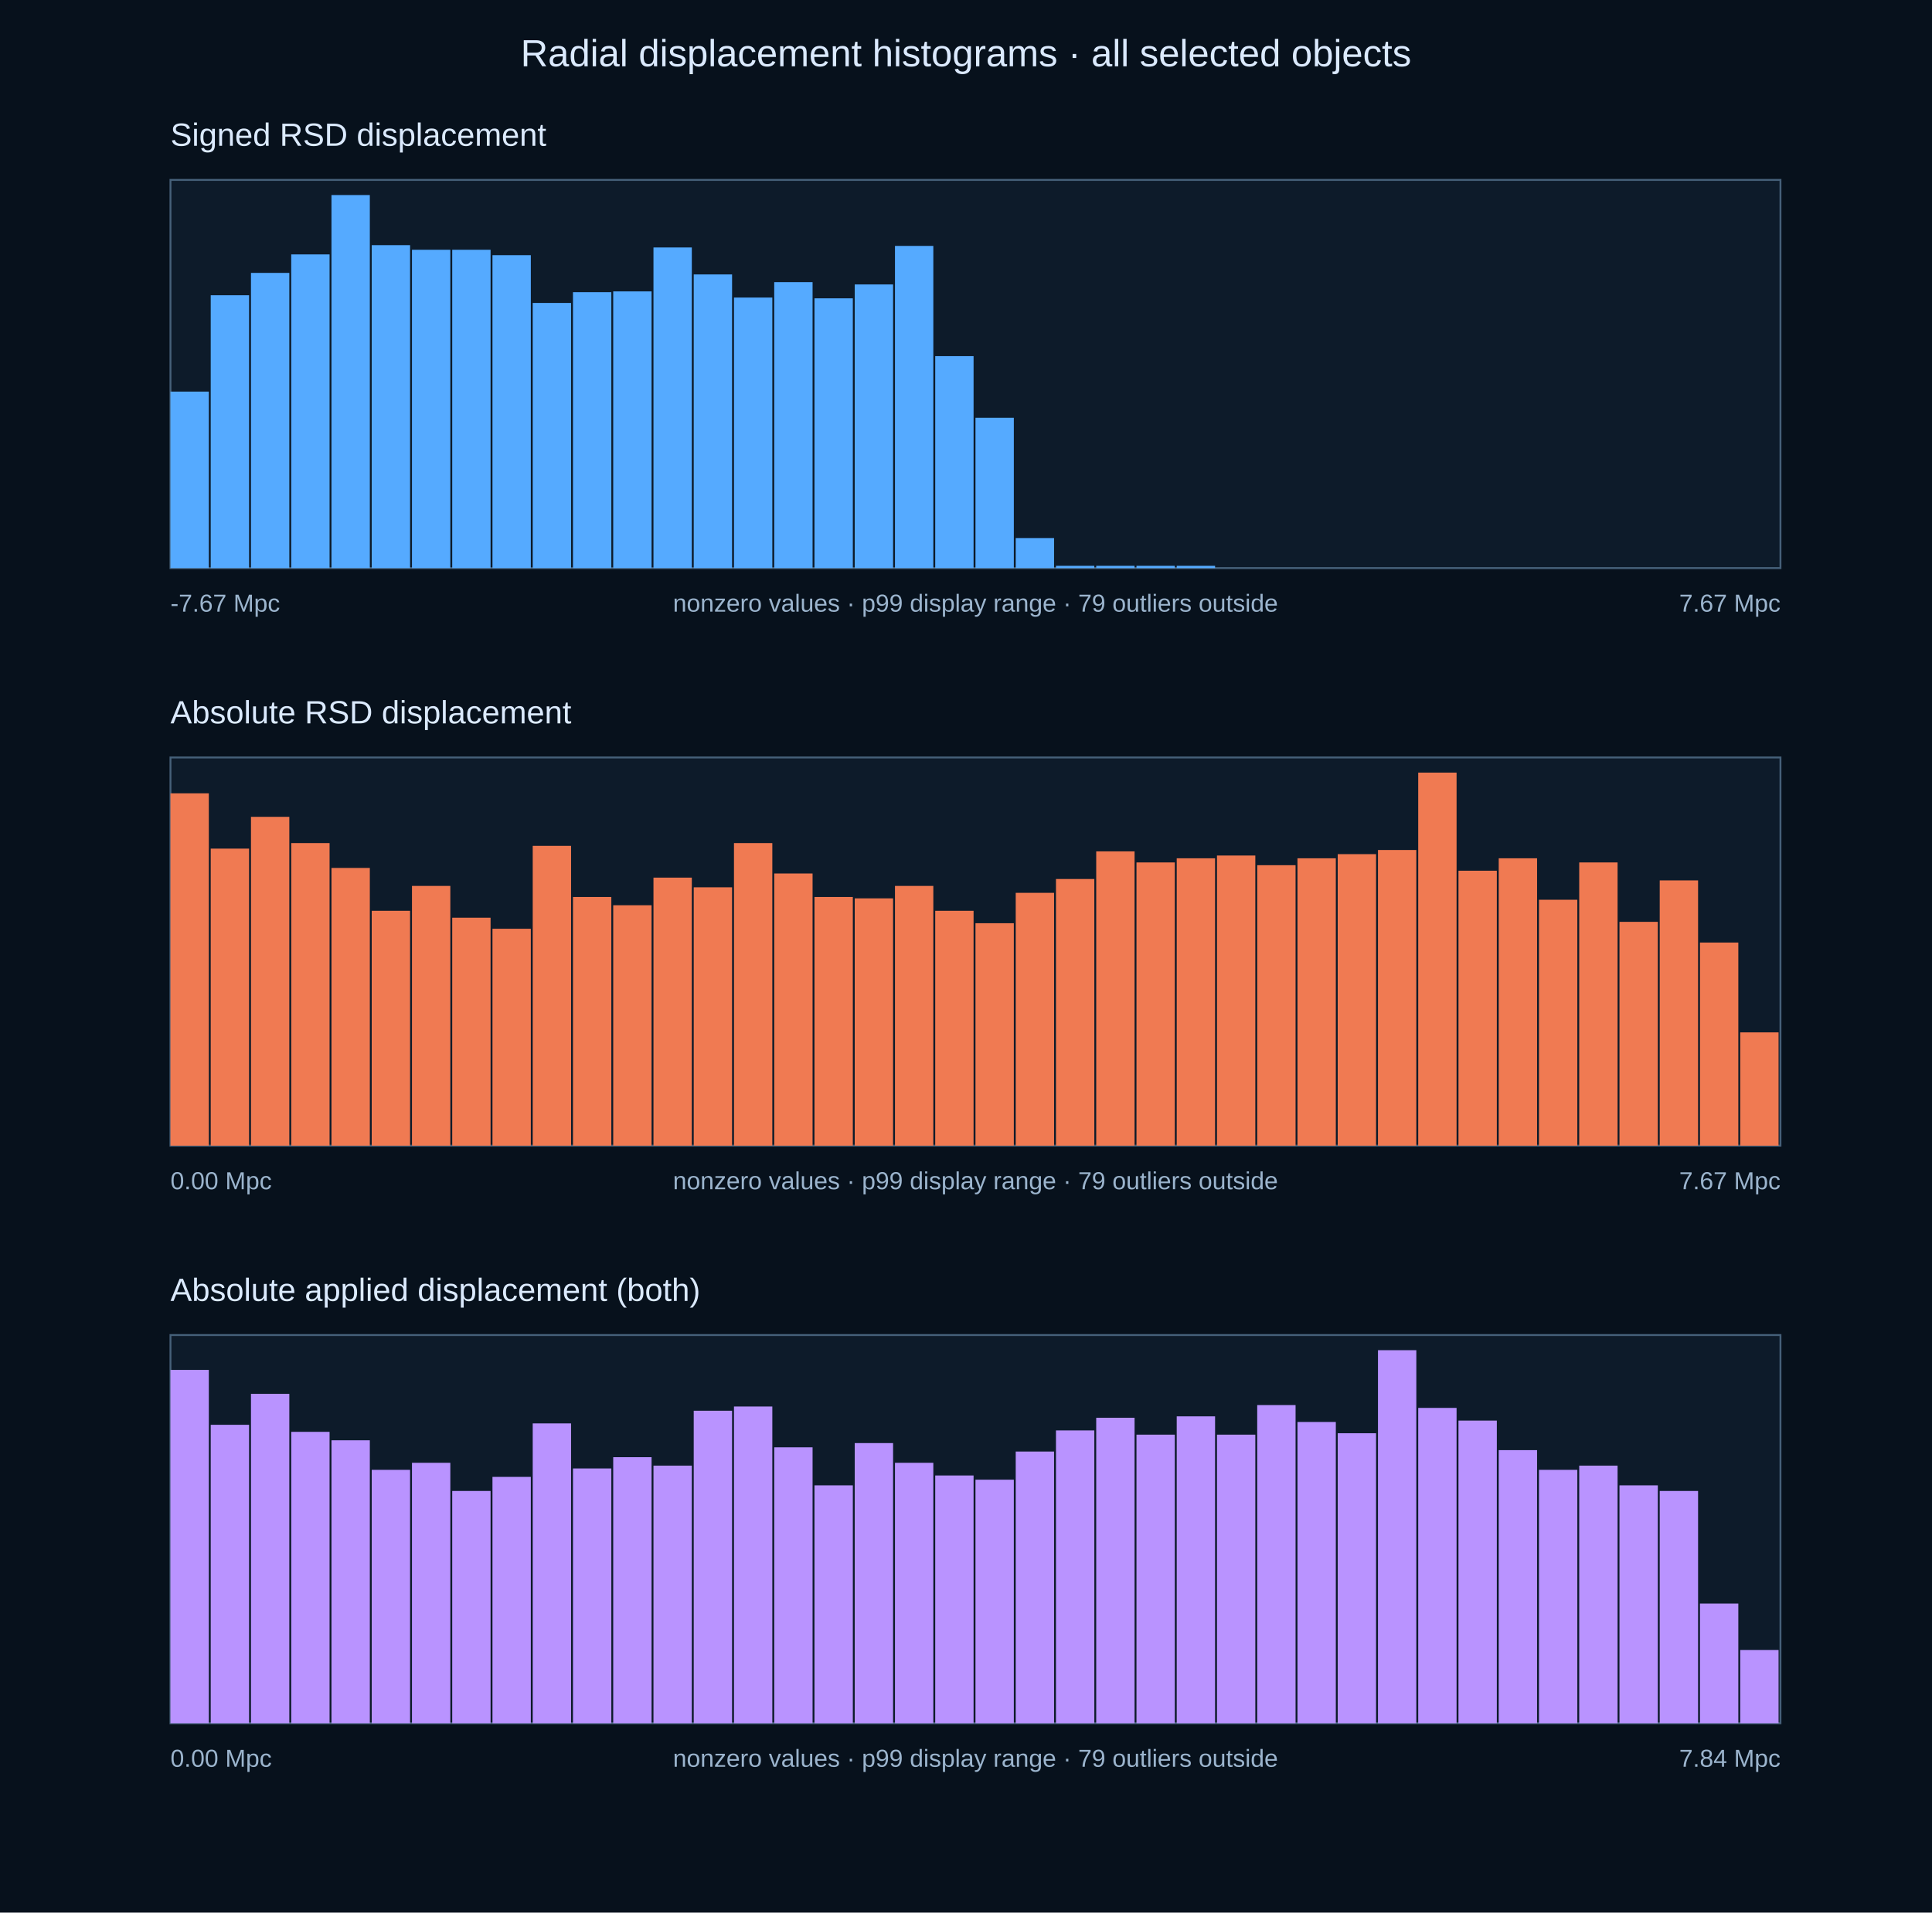
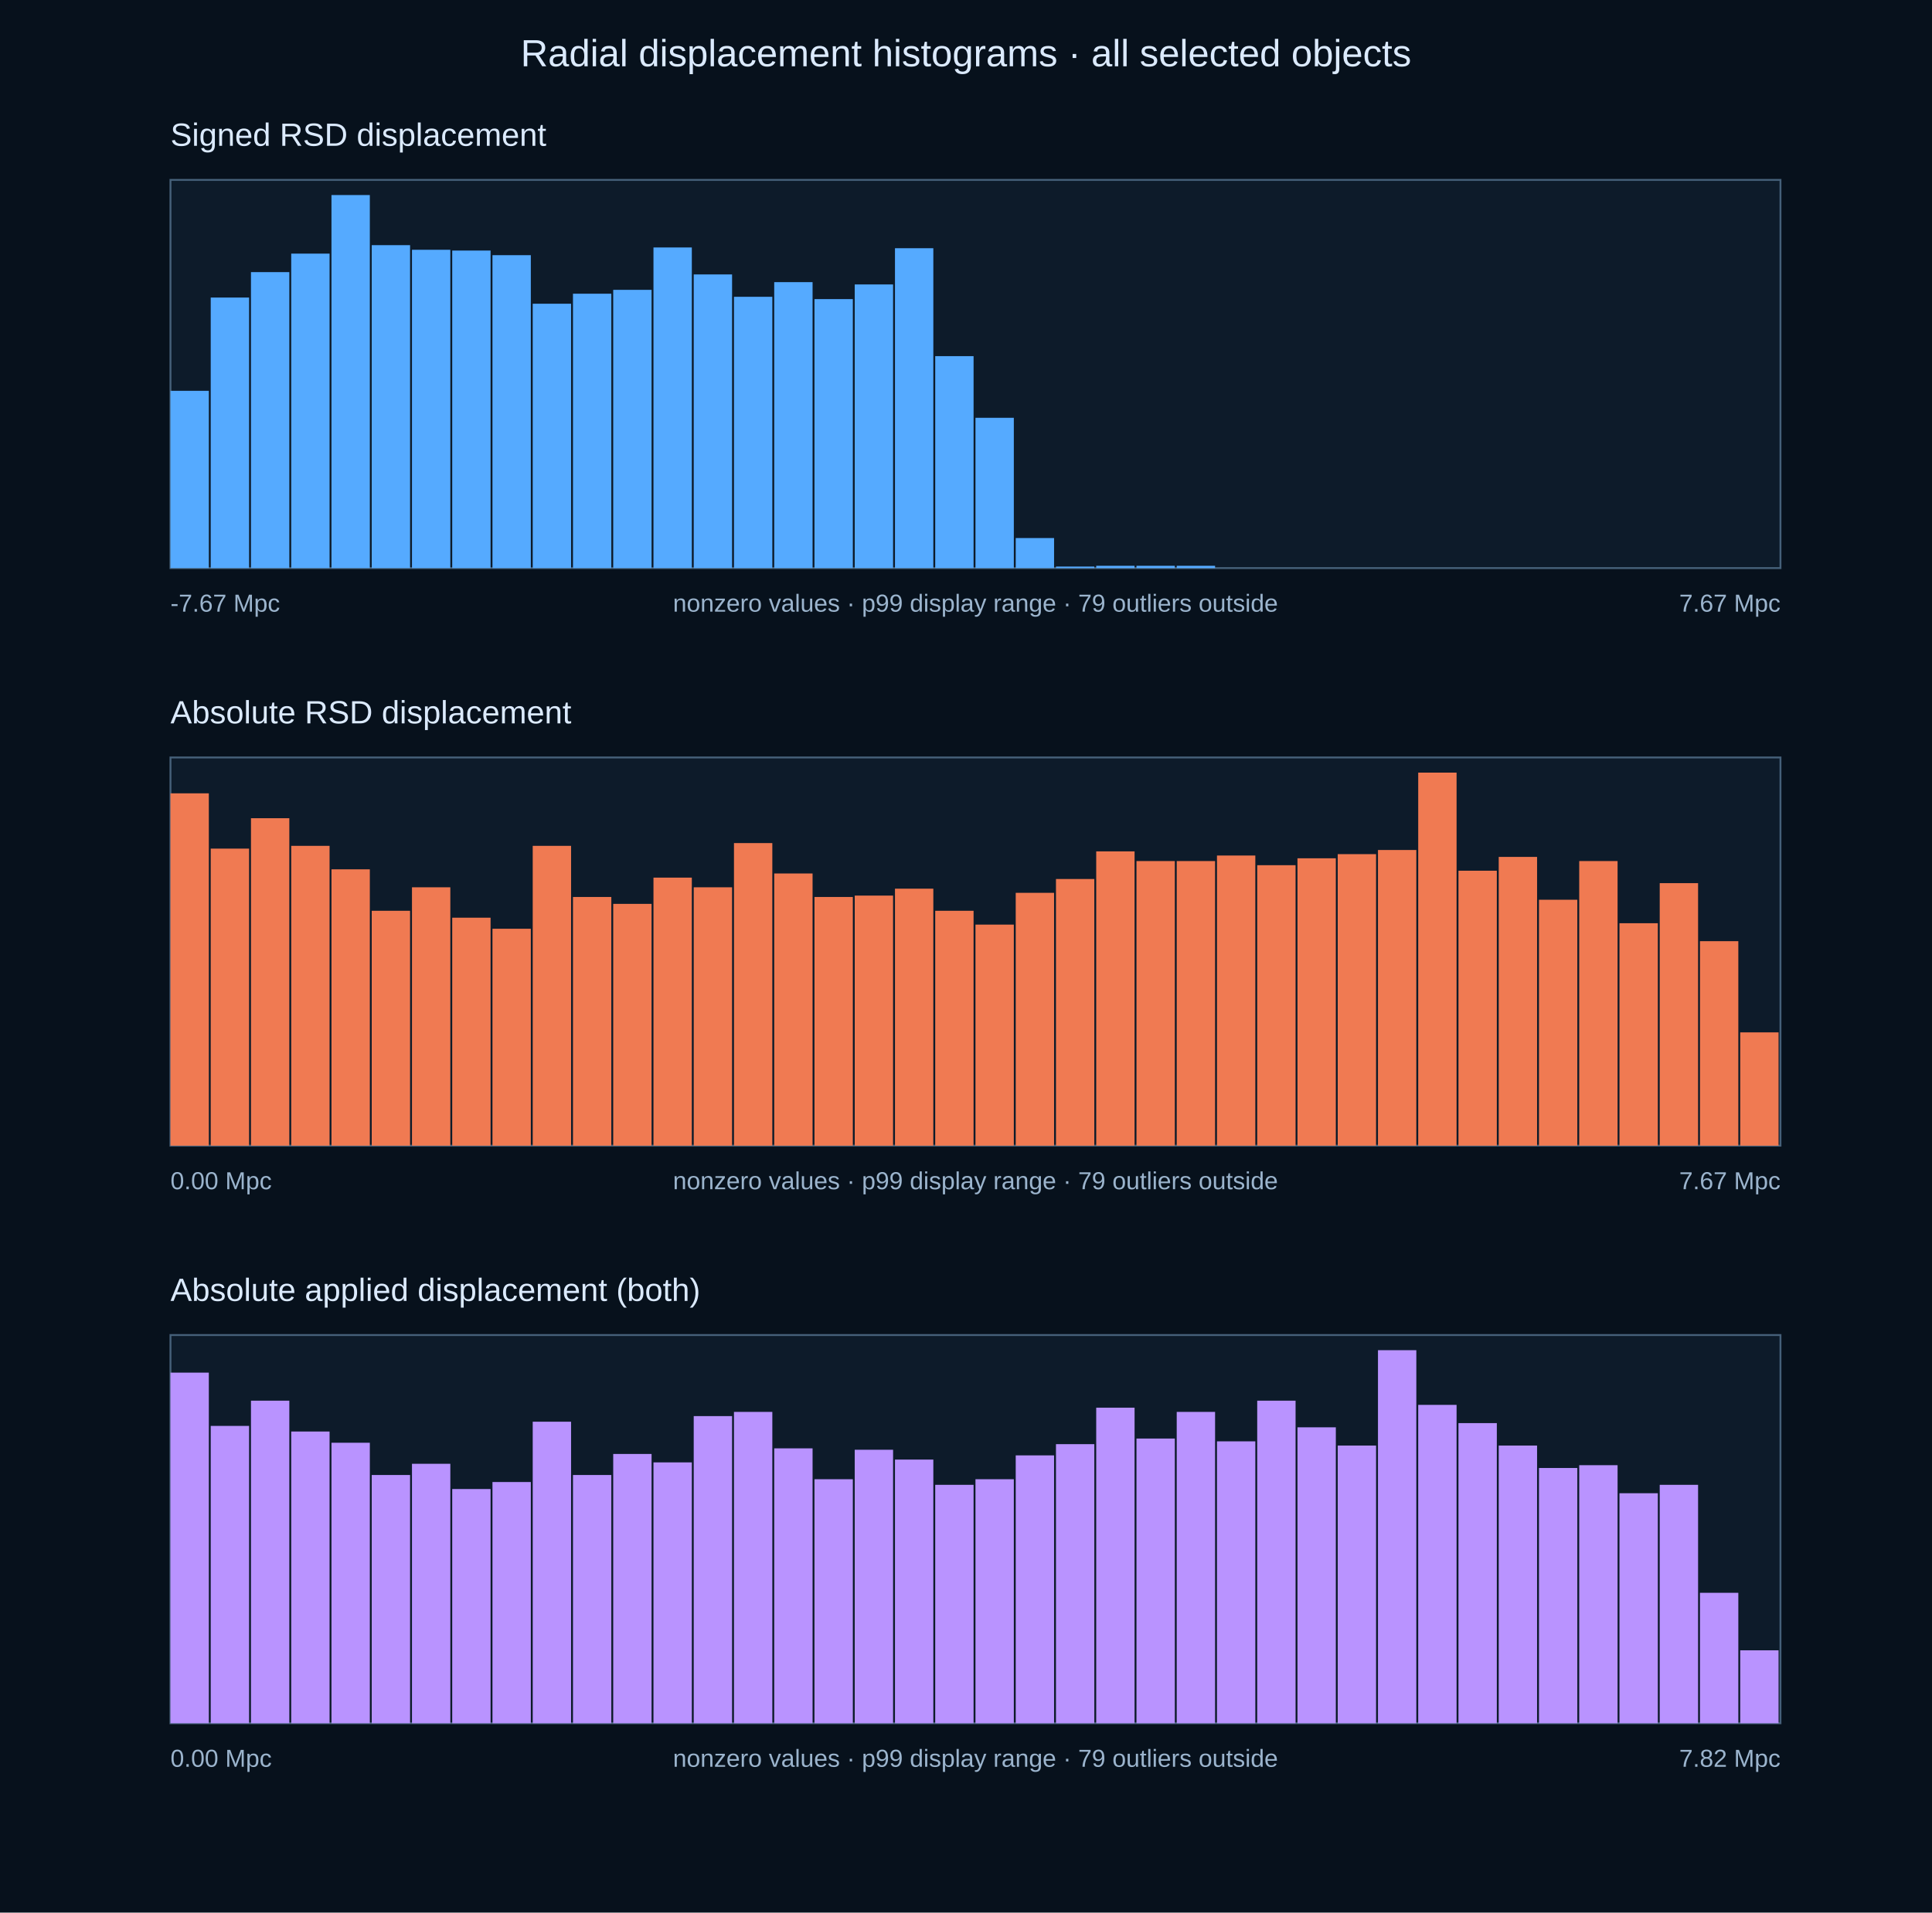
<svg xmlns="http://www.w3.org/2000/svg" viewBox="0 0 1020 1010">
  <rect width="1020" height="1010" fill="#07111c" />
  <style>text{font-family:Arial,sans-serif;fill:#dbeafe}.sub{font-size:13px;fill:#9bb4cd}</style>
  <text x="510" y="35" text-anchor="middle" font-size="20">Radial displacement histograms · all selected objects</text>
  <text x="90" y="77" font-size="17">Signed RSD displacement</text>
  <rect x="90" y="95" width="850" height="205" fill="#0d1b2a" stroke="#456079" />
-   <rect x="90.00" y="206.79" width="20.25" height="93.21" fill="#55aaff" />
-   <rect x="111.25" y="155.91" width="20.25" height="144.09" fill="#55aaff" />
-   <rect x="132.50" y="144.11" width="20.25" height="155.89" fill="#55aaff" />
-   <rect x="153.75" y="134.34" width="20.25" height="165.66" fill="#55aaff" />
+   <rect x="90.00" y="206.38" width="20.25" height="93.62" fill="#55aaff" />
+   <rect x="111.25" y="157.13" width="20.25" height="142.87" fill="#55aaff" />
+   <rect x="132.50" y="143.70" width="20.25" height="156.30" fill="#55aaff" />
+   <rect x="153.75" y="133.93" width="20.25" height="166.07" fill="#55aaff" />
  <rect x="175.00" y="103.00" width="20.25" height="197.00" fill="#55aaff" />
  <rect x="196.25" y="129.46" width="20.25" height="170.54" fill="#55aaff" />
  <rect x="217.50" y="131.90" width="20.25" height="168.10" fill="#55aaff" />
-   <rect x="238.75" y="131.90" width="20.25" height="168.10" fill="#55aaff" />
+   <rect x="238.75" y="132.31" width="20.25" height="167.69" fill="#55aaff" />
  <rect x="260.00" y="134.75" width="20.25" height="165.25" fill="#55aaff" />
-   <rect x="281.25" y="159.98" width="20.25" height="140.02" fill="#55aaff" />
-   <rect x="302.50" y="154.29" width="20.25" height="145.71" fill="#55aaff" />
-   <rect x="323.75" y="153.88" width="20.25" height="146.12" fill="#55aaff" />
+   <rect x="281.25" y="160.39" width="20.25" height="139.61" fill="#55aaff" />
+   <rect x="302.50" y="155.10" width="20.25" height="144.90" fill="#55aaff" />
+   <rect x="323.75" y="153.06" width="20.25" height="146.94" fill="#55aaff" />
  <rect x="345.00" y="130.68" width="20.25" height="169.32" fill="#55aaff" />
  <rect x="366.25" y="144.92" width="20.25" height="155.08" fill="#55aaff" />
-   <rect x="387.50" y="157.13" width="20.25" height="142.87" fill="#55aaff" />
+   <rect x="387.50" y="156.73" width="20.25" height="143.27" fill="#55aaff" />
  <rect x="408.75" y="148.99" width="20.25" height="151.01" fill="#55aaff" />
-   <rect x="430.00" y="157.54" width="20.25" height="142.46" fill="#55aaff" />
+   <rect x="430.00" y="157.95" width="20.25" height="142.05" fill="#55aaff" />
  <rect x="451.25" y="150.21" width="20.25" height="149.79" fill="#55aaff" />
-   <rect x="472.50" y="129.86" width="20.25" height="170.14" fill="#55aaff" />
+   <rect x="472.50" y="131.08" width="20.25" height="168.92" fill="#55aaff" />
  <rect x="493.75" y="188.07" width="20.25" height="111.93" fill="#55aaff" />
  <rect x="515.00" y="220.63" width="20.25" height="79.37" fill="#55aaff" />
  <rect x="536.25" y="284.13" width="20.25" height="15.87" fill="#55aaff" />
-   <rect x="557.50" y="298.78" width="20.25" height="1.22" fill="#55aaff" />
+   <rect x="557.50" y="299.19" width="20.25" height="0.81" fill="#55aaff" />
  <rect x="578.75" y="298.78" width="20.25" height="1.22" fill="#55aaff" />
  <rect x="600.00" y="298.78" width="20.25" height="1.22" fill="#55aaff" />
  <rect x="621.25" y="298.78" width="20.25" height="1.22" fill="#55aaff" />
  <rect x="642.50" y="300.00" width="20.25" height="0.00" fill="#55aaff" />
  <rect x="663.75" y="300.00" width="20.25" height="0.00" fill="#55aaff" />
  <rect x="685.00" y="300.00" width="20.25" height="0.00" fill="#55aaff" />
  <rect x="706.25" y="300.00" width="20.25" height="0.00" fill="#55aaff" />
  <rect x="727.50" y="300.00" width="20.25" height="0.00" fill="#55aaff" />
  <rect x="748.75" y="300.00" width="20.25" height="0.00" fill="#55aaff" />
  <rect x="770.00" y="300.00" width="20.25" height="0.00" fill="#55aaff" />
  <rect x="791.25" y="300.00" width="20.25" height="0.00" fill="#55aaff" />
  <rect x="812.50" y="300.00" width="20.25" height="0.00" fill="#55aaff" />
  <rect x="833.75" y="300.00" width="20.25" height="0.00" fill="#55aaff" />
  <rect x="855.00" y="300.00" width="20.25" height="0.00" fill="#55aaff" />
  <rect x="876.25" y="300.00" width="20.25" height="0.00" fill="#55aaff" />
  <rect x="897.50" y="300.00" width="20.25" height="0.00" fill="#55aaff" />
  <rect x="918.75" y="300.00" width="20.25" height="0.00" fill="#55aaff" />
  <text x="90" y="323" class="sub">-7.67 Mpc</text>
  <text x="940" y="323" text-anchor="end" class="sub">7.67 Mpc</text>
  <text x="515.0" y="323" text-anchor="middle" class="sub">nonzero values · p99 display range · 79 outliers outside</text>
  <text x="90" y="382" font-size="17">Absolute RSD displacement</text>
  <rect x="90" y="400" width="850" height="205" fill="#0d1b2a" stroke="#456079" />
  <rect x="90.00" y="418.94" width="20.25" height="186.06" fill="#f07a52" />
  <rect x="111.25" y="448.13" width="20.25" height="156.87" fill="#f07a52" />
-   <rect x="132.50" y="431.35" width="20.25" height="173.65" fill="#f07a52" />
-   <rect x="153.75" y="445.21" width="20.25" height="159.79" fill="#f07a52" />
-   <rect x="175.00" y="458.34" width="20.25" height="146.66" fill="#f07a52" />
+   <rect x="132.50" y="432.08" width="20.25" height="172.92" fill="#f07a52" />
+   <rect x="153.75" y="446.67" width="20.25" height="158.33" fill="#f07a52" />
+   <rect x="175.00" y="459.07" width="20.25" height="145.93" fill="#f07a52" />
  <rect x="196.25" y="480.96" width="20.25" height="124.04" fill="#f07a52" />
-   <rect x="217.50" y="467.83" width="20.25" height="137.17" fill="#f07a52" />
+   <rect x="217.50" y="468.56" width="20.25" height="136.44" fill="#f07a52" />
  <rect x="238.75" y="484.61" width="20.25" height="120.39" fill="#f07a52" />
  <rect x="260.00" y="490.45" width="20.25" height="114.55" fill="#f07a52" />
  <rect x="281.25" y="446.67" width="20.25" height="158.33" fill="#f07a52" />
  <rect x="302.50" y="473.67" width="20.25" height="131.33" fill="#f07a52" />
-   <rect x="323.75" y="478.04" width="20.25" height="126.96" fill="#f07a52" />
+   <rect x="323.75" y="477.31" width="20.25" height="127.69" fill="#f07a52" />
  <rect x="345.00" y="463.45" width="20.25" height="141.55" fill="#f07a52" />
  <rect x="366.25" y="468.56" width="20.25" height="136.44" fill="#f07a52" />
  <rect x="387.50" y="445.21" width="20.25" height="159.79" fill="#f07a52" />
  <rect x="408.75" y="461.26" width="20.25" height="143.74" fill="#f07a52" />
  <rect x="430.00" y="473.67" width="20.25" height="131.33" fill="#f07a52" />
-   <rect x="451.25" y="474.40" width="20.25" height="130.60" fill="#f07a52" />
-   <rect x="472.50" y="467.83" width="20.25" height="137.17" fill="#f07a52" />
+   <rect x="451.25" y="472.94" width="20.25" height="132.06" fill="#f07a52" />
+   <rect x="472.50" y="469.29" width="20.25" height="135.71" fill="#f07a52" />
  <rect x="493.75" y="480.96" width="20.25" height="124.04" fill="#f07a52" />
-   <rect x="515.00" y="487.53" width="20.25" height="117.47" fill="#f07a52" />
+   <rect x="515.00" y="488.26" width="20.25" height="116.74" fill="#f07a52" />
  <rect x="536.25" y="471.48" width="20.25" height="133.52" fill="#f07a52" />
  <rect x="557.50" y="464.18" width="20.25" height="140.82" fill="#f07a52" />
  <rect x="578.75" y="449.59" width="20.25" height="155.41" fill="#f07a52" />
-   <rect x="600.00" y="455.43" width="20.25" height="149.57" fill="#f07a52" />
-   <rect x="621.25" y="453.24" width="20.25" height="151.76" fill="#f07a52" />
+   <rect x="600.00" y="454.70" width="20.25" height="150.30" fill="#f07a52" />
+   <rect x="621.25" y="454.70" width="20.25" height="150.30" fill="#f07a52" />
  <rect x="642.50" y="451.78" width="20.25" height="153.22" fill="#f07a52" />
  <rect x="663.75" y="456.89" width="20.25" height="148.11" fill="#f07a52" />
  <rect x="685.00" y="453.24" width="20.25" height="151.76" fill="#f07a52" />
  <rect x="706.25" y="451.05" width="20.25" height="153.95" fill="#f07a52" />
  <rect x="727.50" y="448.86" width="20.25" height="156.14" fill="#f07a52" />
  <rect x="748.75" y="408.00" width="20.25" height="197.00" fill="#f07a52" />
  <rect x="770.00" y="459.80" width="20.25" height="145.20" fill="#f07a52" />
-   <rect x="791.25" y="453.24" width="20.25" height="151.76" fill="#f07a52" />
+   <rect x="791.25" y="452.51" width="20.25" height="152.49" fill="#f07a52" />
  <rect x="812.50" y="475.13" width="20.25" height="129.87" fill="#f07a52" />
-   <rect x="833.75" y="455.43" width="20.25" height="149.57" fill="#f07a52" />
-   <rect x="855.00" y="486.80" width="20.25" height="118.20" fill="#f07a52" />
-   <rect x="876.25" y="464.91" width="20.25" height="140.09" fill="#f07a52" />
-   <rect x="897.50" y="497.74" width="20.25" height="107.26" fill="#f07a52" />
+   <rect x="833.75" y="454.70" width="20.25" height="150.30" fill="#f07a52" />
+   <rect x="855.00" y="487.53" width="20.25" height="117.47" fill="#f07a52" />
+   <rect x="876.25" y="466.37" width="20.25" height="138.63" fill="#f07a52" />
+   <rect x="897.50" y="497.01" width="20.25" height="107.99" fill="#f07a52" />
  <rect x="918.75" y="545.17" width="20.25" height="59.83" fill="#f07a52" />
  <text x="90" y="628" class="sub">0.00 Mpc</text>
  <text x="940" y="628" text-anchor="end" class="sub">7.67 Mpc</text>
  <text x="515.0" y="628" text-anchor="middle" class="sub">nonzero values · p99 display range · 79 outliers outside</text>
  <text x="90" y="687" font-size="17">Absolute applied displacement (both)</text>
  <rect x="90" y="705" width="850" height="205" fill="#0d1b2a" stroke="#456079" />
-   <rect x="90.00" y="723.41" width="20.25" height="186.59" fill="#b993ff" />
-   <rect x="111.25" y="752.40" width="20.25" height="157.60" fill="#b993ff" />
-   <rect x="132.50" y="736.05" width="20.25" height="173.95" fill="#b993ff" />
-   <rect x="153.75" y="756.12" width="20.25" height="153.88" fill="#b993ff" />
-   <rect x="175.00" y="760.58" width="20.25" height="149.42" fill="#b993ff" />
-   <rect x="196.25" y="776.19" width="20.25" height="133.81" fill="#b993ff" />
-   <rect x="217.50" y="772.47" width="20.25" height="137.53" fill="#b993ff" />
-   <rect x="238.75" y="787.34" width="20.25" height="122.66" fill="#b993ff" />
-   <rect x="260.00" y="779.91" width="20.25" height="130.09" fill="#b993ff" />
-   <rect x="281.25" y="751.66" width="20.25" height="158.34" fill="#b993ff" />
-   <rect x="302.50" y="775.45" width="20.25" height="134.55" fill="#b993ff" />
-   <rect x="323.75" y="769.50" width="20.25" height="140.50" fill="#b993ff" />
-   <rect x="345.00" y="773.96" width="20.25" height="136.04" fill="#b993ff" />
-   <rect x="366.25" y="744.97" width="20.25" height="165.03" fill="#b993ff" />
-   <rect x="387.50" y="742.74" width="20.25" height="167.26" fill="#b993ff" />
-   <rect x="408.75" y="764.29" width="20.25" height="145.71" fill="#b993ff" />
-   <rect x="430.00" y="784.37" width="20.25" height="125.63" fill="#b993ff" />
-   <rect x="451.25" y="762.06" width="20.25" height="147.94" fill="#b993ff" />
-   <rect x="472.50" y="772.47" width="20.25" height="137.53" fill="#b993ff" />
-   <rect x="493.75" y="779.16" width="20.25" height="130.84" fill="#b993ff" />
-   <rect x="515.00" y="781.39" width="20.25" height="128.61" fill="#b993ff" />
-   <rect x="536.25" y="766.52" width="20.25" height="143.48" fill="#b993ff" />
-   <rect x="557.50" y="755.37" width="20.25" height="154.63" fill="#b993ff" />
-   <rect x="578.75" y="748.68" width="20.25" height="161.32" fill="#b993ff" />
-   <rect x="600.00" y="757.60" width="20.25" height="152.40" fill="#b993ff" />
-   <rect x="621.25" y="747.94" width="20.25" height="162.06" fill="#b993ff" />
-   <rect x="642.50" y="757.60" width="20.25" height="152.40" fill="#b993ff" />
-   <rect x="663.75" y="741.99" width="20.25" height="168.01" fill="#b993ff" />
-   <rect x="685.00" y="750.91" width="20.25" height="159.09" fill="#b993ff" />
-   <rect x="706.25" y="756.86" width="20.25" height="153.14" fill="#b993ff" />
+   <rect x="90.00" y="724.85" width="20.25" height="185.15" fill="#b993ff" />
+   <rect x="111.25" y="752.99" width="20.25" height="157.01" fill="#b993ff" />
+   <rect x="132.50" y="739.66" width="20.25" height="170.34" fill="#b993ff" />
+   <rect x="153.75" y="755.95" width="20.25" height="154.05" fill="#b993ff" />
+   <rect x="175.00" y="761.88" width="20.25" height="148.12" fill="#b993ff" />
+   <rect x="196.25" y="778.91" width="20.25" height="131.09" fill="#b993ff" />
+   <rect x="217.50" y="772.99" width="20.25" height="137.01" fill="#b993ff" />
+   <rect x="238.75" y="786.32" width="20.25" height="123.68" fill="#b993ff" />
+   <rect x="260.00" y="782.62" width="20.25" height="127.38" fill="#b993ff" />
+   <rect x="281.25" y="750.77" width="20.25" height="159.23" fill="#b993ff" />
+   <rect x="302.50" y="778.91" width="20.25" height="131.09" fill="#b993ff" />
+   <rect x="323.75" y="767.80" width="20.25" height="142.20" fill="#b993ff" />
+   <rect x="345.00" y="772.25" width="20.25" height="137.75" fill="#b993ff" />
+   <rect x="366.25" y="747.81" width="20.25" height="162.19" fill="#b993ff" />
+   <rect x="387.50" y="745.59" width="20.25" height="164.41" fill="#b993ff" />
+   <rect x="408.75" y="764.84" width="20.25" height="145.16" fill="#b993ff" />
+   <rect x="430.00" y="781.14" width="20.25" height="128.86" fill="#b993ff" />
+   <rect x="451.25" y="765.58" width="20.25" height="144.42" fill="#b993ff" />
+   <rect x="472.50" y="770.77" width="20.25" height="139.23" fill="#b993ff" />
+   <rect x="493.75" y="784.10" width="20.25" height="125.90" fill="#b993ff" />
+   <rect x="515.00" y="781.14" width="20.25" height="128.86" fill="#b993ff" />
+   <rect x="536.25" y="768.55" width="20.25" height="141.45" fill="#b993ff" />
+   <rect x="557.50" y="762.62" width="20.25" height="147.38" fill="#b993ff" />
+   <rect x="578.75" y="743.36" width="20.25" height="166.64" fill="#b993ff" />
+   <rect x="600.00" y="759.66" width="20.25" height="150.34" fill="#b993ff" />
+   <rect x="621.25" y="745.59" width="20.25" height="164.41" fill="#b993ff" />
+   <rect x="642.50" y="761.14" width="20.25" height="148.86" fill="#b993ff" />
+   <rect x="663.75" y="739.66" width="20.25" height="170.34" fill="#b993ff" />
+   <rect x="685.00" y="753.73" width="20.25" height="156.27" fill="#b993ff" />
+   <rect x="706.25" y="763.36" width="20.25" height="146.64" fill="#b993ff" />
  <rect x="727.50" y="713.00" width="20.25" height="197.00" fill="#b993ff" />
-   <rect x="748.75" y="743.48" width="20.25" height="166.52" fill="#b993ff" />
-   <rect x="770.00" y="750.17" width="20.25" height="159.83" fill="#b993ff" />
-   <rect x="791.25" y="765.78" width="20.25" height="144.22" fill="#b993ff" />
-   <rect x="812.50" y="776.19" width="20.25" height="133.81" fill="#b993ff" />
-   <rect x="833.75" y="773.96" width="20.25" height="136.04" fill="#b993ff" />
-   <rect x="855.00" y="784.37" width="20.25" height="125.63" fill="#b993ff" />
-   <rect x="876.25" y="787.34" width="20.25" height="122.66" fill="#b993ff" />
-   <rect x="897.50" y="846.81" width="20.25" height="63.19" fill="#b993ff" />
-   <rect x="918.75" y="871.34" width="20.25" height="38.66" fill="#b993ff" />
+   <rect x="748.75" y="741.88" width="20.25" height="168.12" fill="#b993ff" />
+   <rect x="770.00" y="751.51" width="20.25" height="158.49" fill="#b993ff" />
+   <rect x="791.25" y="763.36" width="20.25" height="146.64" fill="#b993ff" />
+   <rect x="812.50" y="775.21" width="20.25" height="134.79" fill="#b993ff" />
+   <rect x="833.75" y="773.73" width="20.25" height="136.27" fill="#b993ff" />
+   <rect x="855.00" y="788.54" width="20.25" height="121.46" fill="#b993ff" />
+   <rect x="876.25" y="784.10" width="20.25" height="125.90" fill="#b993ff" />
+   <rect x="897.50" y="841.12" width="20.25" height="68.88" fill="#b993ff" />
+   <rect x="918.75" y="871.49" width="20.25" height="38.51" fill="#b993ff" />
  <text x="90" y="933" class="sub">0.00 Mpc</text>
-   <text x="940" y="933" text-anchor="end" class="sub">7.84 Mpc</text>
+   <text x="940" y="933" text-anchor="end" class="sub">7.82 Mpc</text>
  <text x="515.0" y="933" text-anchor="middle" class="sub">nonzero values · p99 display range · 79 outliers outside</text>
</svg>
